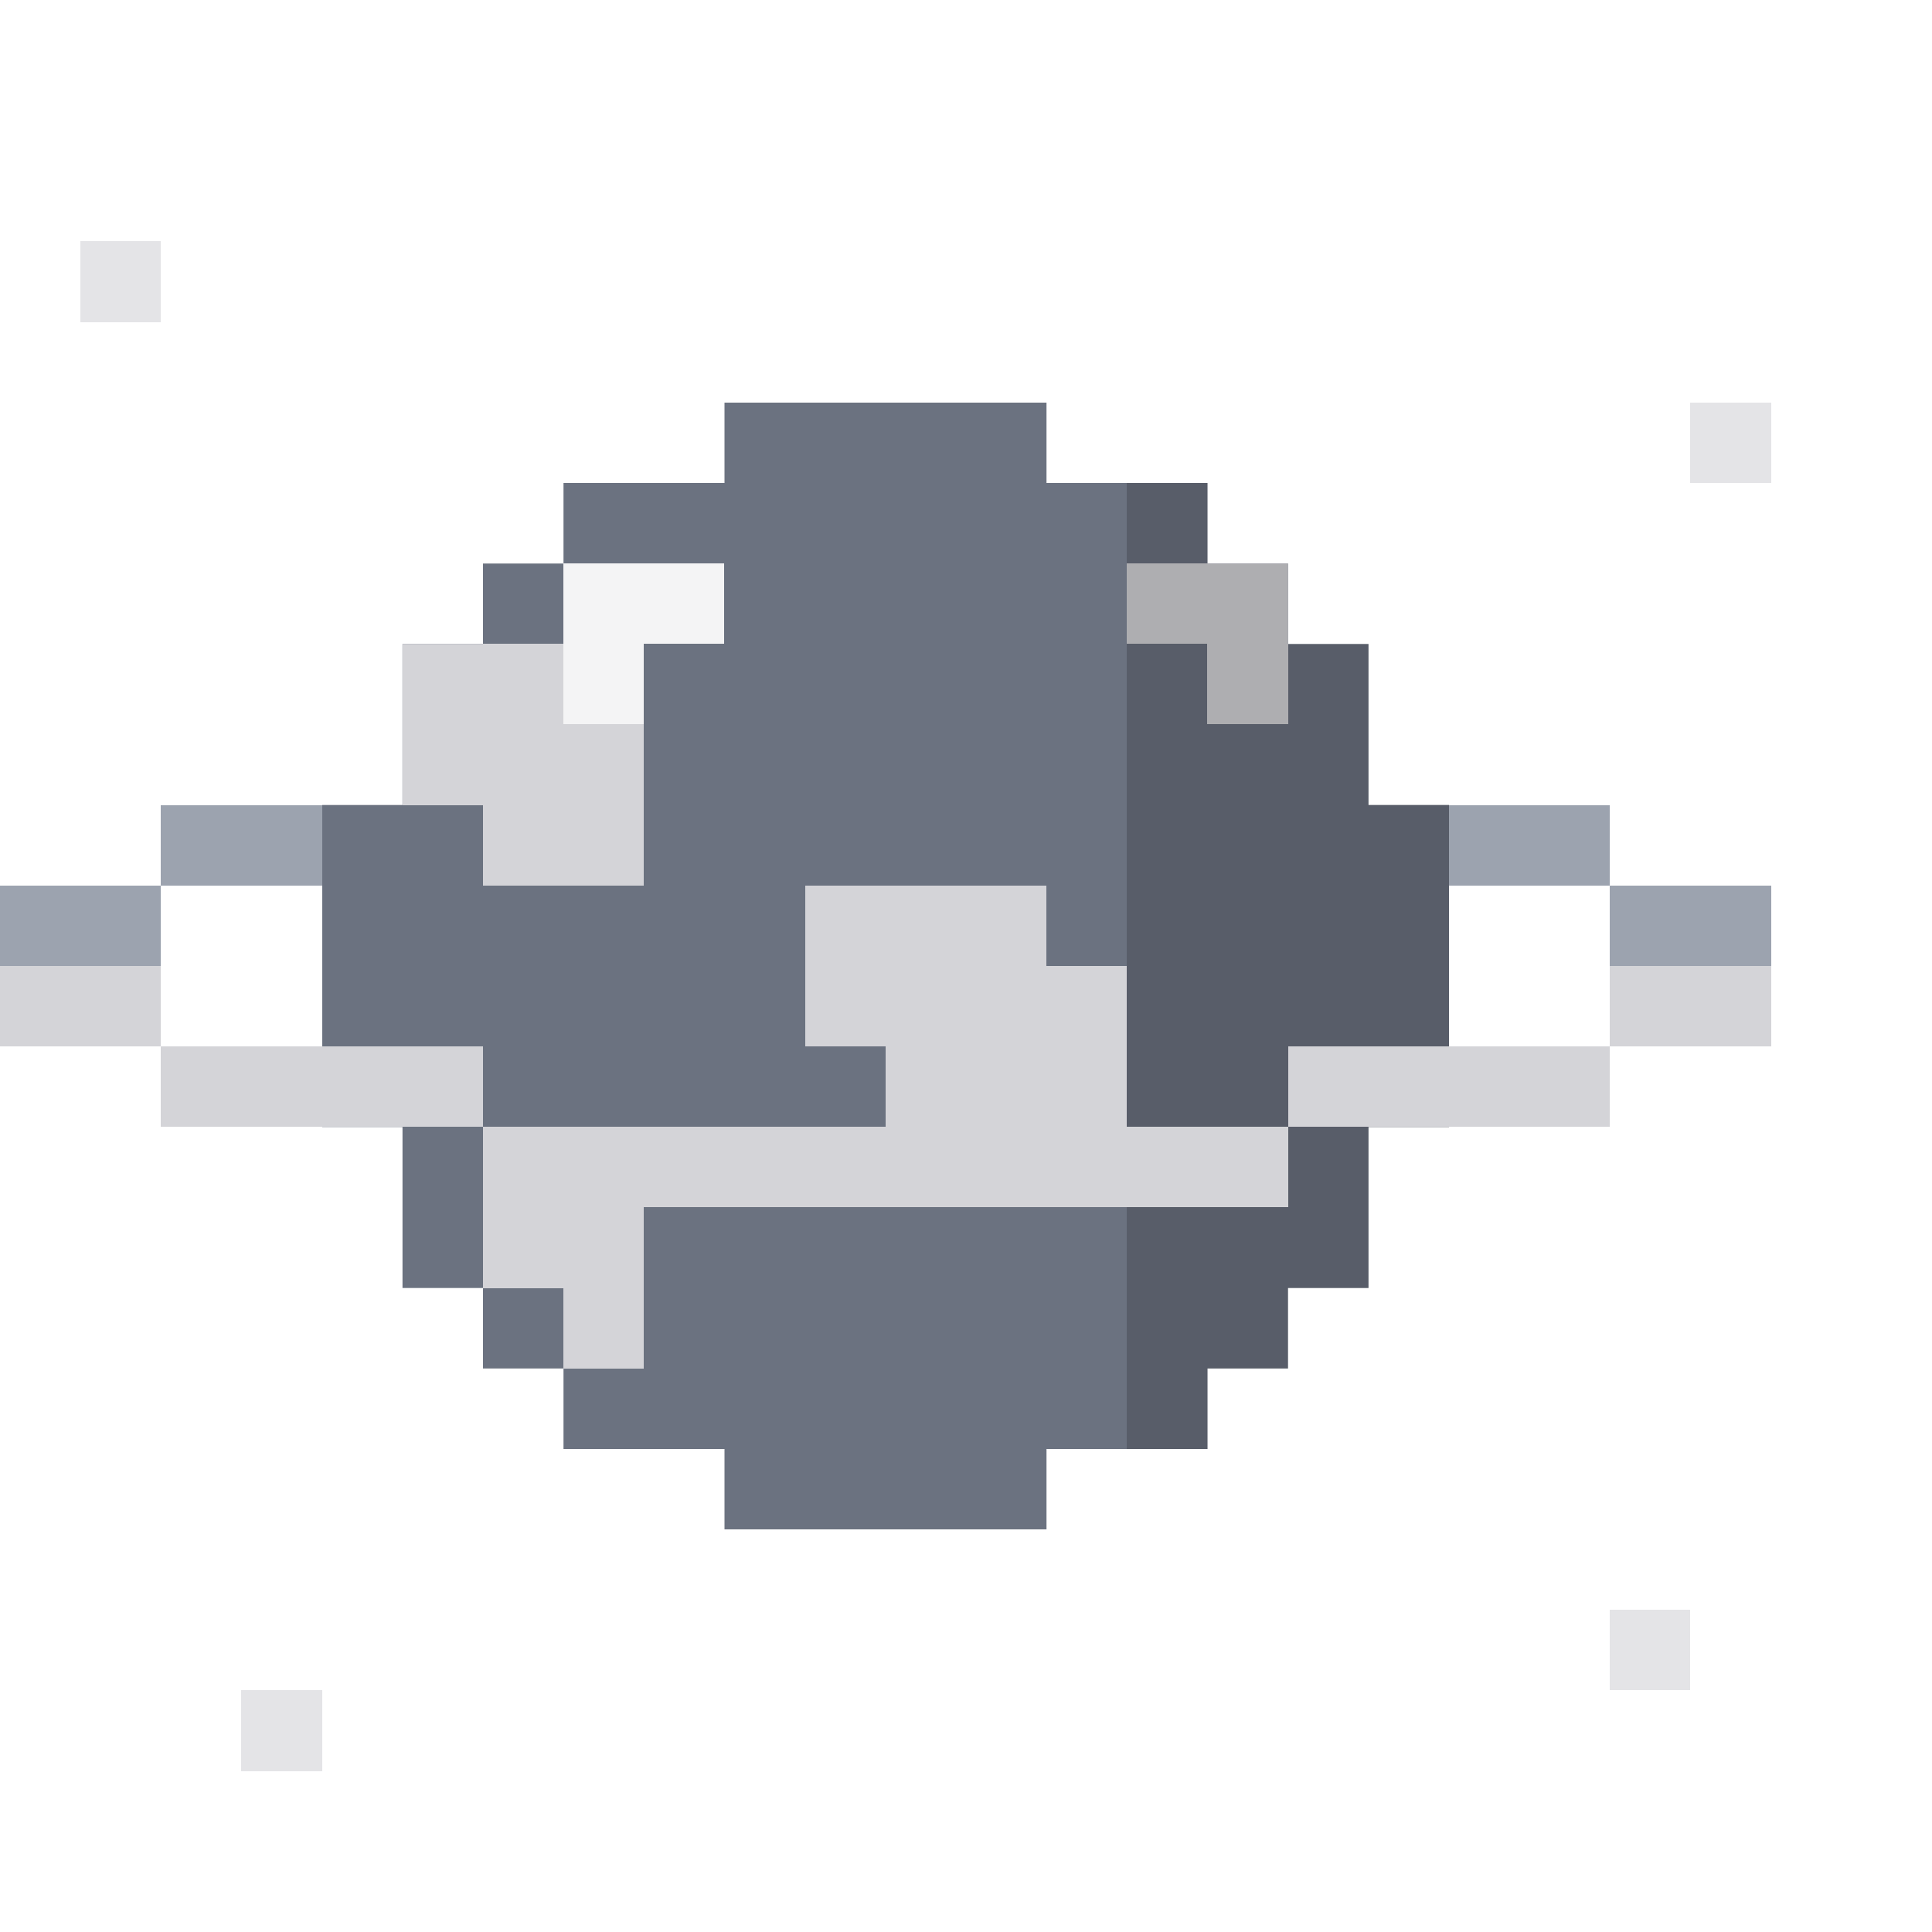
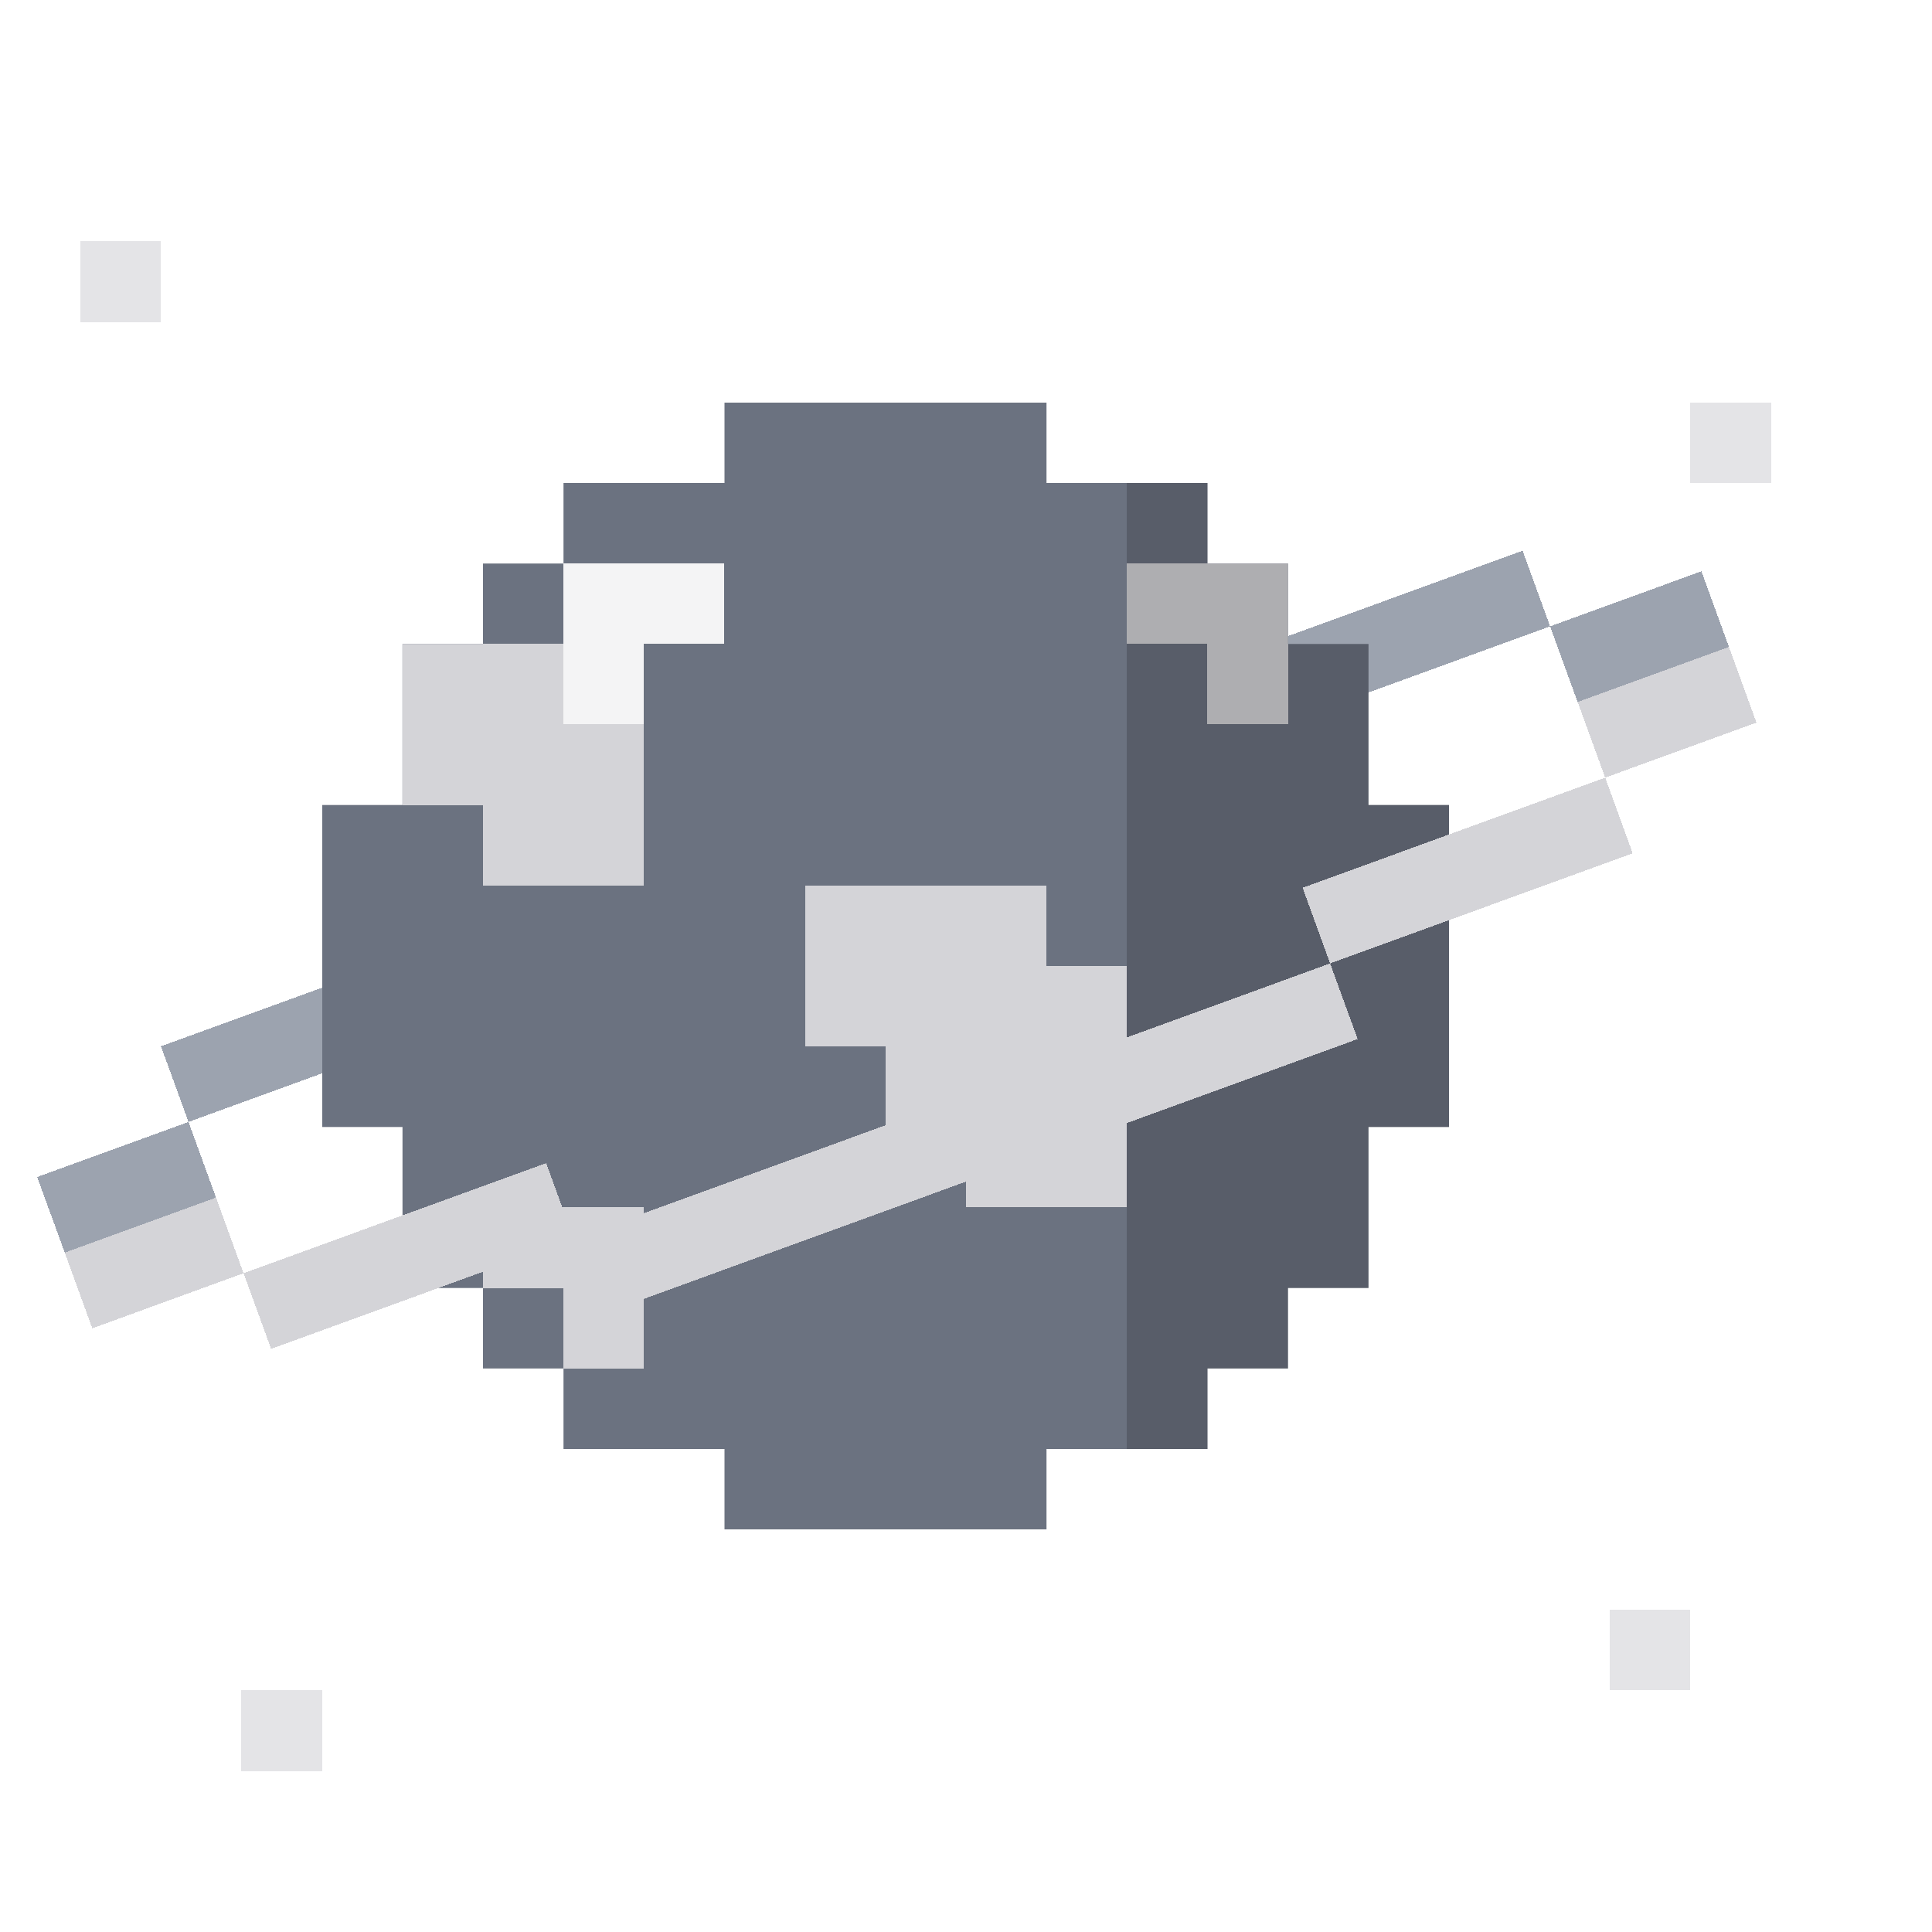
<svg xmlns="http://www.w3.org/2000/svg" viewBox="0 0 24 24" width="512" height="512" shape-rendering="crispEdges">
  <defs>
    <clipPath id="disc">
      <rect x="9" y="5" width="4" height="1" />
      <rect x="7" y="6" width="8" height="1" />
      <rect x="6" y="7" width="10" height="1" />
      <rect x="5" y="8" width="12" height="1" />
      <rect x="5" y="9" width="12" height="1" />
      <rect x="4" y="10" width="14" height="1" />
      <rect x="4" y="11" width="14" height="1" />
      <rect x="4" y="12" width="14" height="1" />
      <rect x="4" y="13" width="14" height="1" />
      <rect x="5" y="14" width="12" height="1" />
      <rect x="5" y="15" width="12" height="1" />
      <rect x="6" y="16" width="10" height="1" />
      <rect x="7" y="17" width="8" height="1" />
      <rect x="9" y="18" width="4" height="1" />
    </clipPath>
  </defs>
-   <g fill="#9ca3af">
+   <g fill="#9ca3af" transform="rotate(-20 10.5 11.5)">
    <rect x="6" y="9" width="10" height="1" />
    <rect x="2" y="10" width="4" height="1" />
    <rect x="16" y="10" width="4" height="1" />
    <rect x="0" y="11" width="2" height="1" />
    <rect x="20" y="11" width="2" height="1" />
  </g>
  <g clip-path="url(#disc)">
    <rect x="4" y="5" width="14" height="14" fill="#6b7280" />
    <g>
      <animateTransform attributeName="transform" type="translate" from="0 0" to="-14 0" dur="14s" repeatCount="indefinite" />
      <g fill="#d4d4d8" id="land">
        <rect x="5" y="8" width="2" height="1" />
        <rect x="5" y="9" width="3" height="1" />
        <rect x="6" y="10" width="2" height="1" />
        <rect x="10" y="11" width="3" height="1" />
        <rect x="10" y="12" width="4" height="1" />
        <rect x="11" y="13" width="3" height="1" />
        <rect x="12" y="14" width="2" height="1" />
        <rect x="14" y="7" width="2" height="1" />
        <rect x="15" y="8" width="1" height="1" />
        <rect x="6" y="15" width="2" height="1" />
        <rect x="7" y="16" width="1" height="1" />
      </g>
      <g fill="#d4d4d8" transform="translate(14 0)">
        <rect x="5" y="8" width="2" height="1" />
        <rect x="5" y="9" width="3" height="1" />
        <rect x="6" y="10" width="2" height="1" />
        <rect x="10" y="11" width="3" height="1" />
        <rect x="10" y="12" width="4" height="1" />
        <rect x="11" y="13" width="3" height="1" />
        <rect x="12" y="14" width="2" height="1" />
        <rect x="14" y="7" width="2" height="1" />
        <rect x="15" y="8" width="1" height="1" />
        <rect x="6" y="15" width="2" height="1" />
        <rect x="7" y="16" width="1" height="1" />
      </g>
    </g>
    <rect x="14" y="5" width="4" height="14" fill="#000000" opacity="0.18" />
  </g>
  <g fill="#f4f4f5">
    <rect x="7" y="7" width="1" height="1" />
    <rect x="8" y="7" width="1" height="1" />
    <rect x="7" y="8" width="1" height="1" />
  </g>
-   <g fill="#d4d4d8">
+   <g fill="#d4d4d8" transform="rotate(-20 10.5 11.5)">
    <rect x="0" y="12" width="2" height="1" />
    <rect x="20" y="12" width="2" height="1" />
    <rect x="2" y="13" width="4" height="1" />
    <rect x="16" y="13" width="4" height="1" />
    <rect x="6" y="14" width="10" height="1" />
  </g>
  <g fill="#e4e4e7">
    <rect x="1" y="3" width="1" height="1">
      <animate attributeName="opacity" values="0.2;1;0.2" dur="3s" begin="0s" repeatCount="indefinite" />
    </rect>
    <rect x="21" y="5" width="1" height="1">
      <animate attributeName="opacity" values="1;0.2;1" dur="2.4s" begin="0.6s" repeatCount="indefinite" />
    </rect>
    <rect x="20" y="20" width="1" height="1">
      <animate attributeName="opacity" values="0.3;1;0.3" dur="3.6s" begin="1.1s" repeatCount="indefinite" />
    </rect>
    <rect x="3" y="21" width="1" height="1">
      <animate attributeName="opacity" values="1;0.3;1" dur="2.8s" begin="0.3s" repeatCount="indefinite" />
    </rect>
  </g>
</svg>
